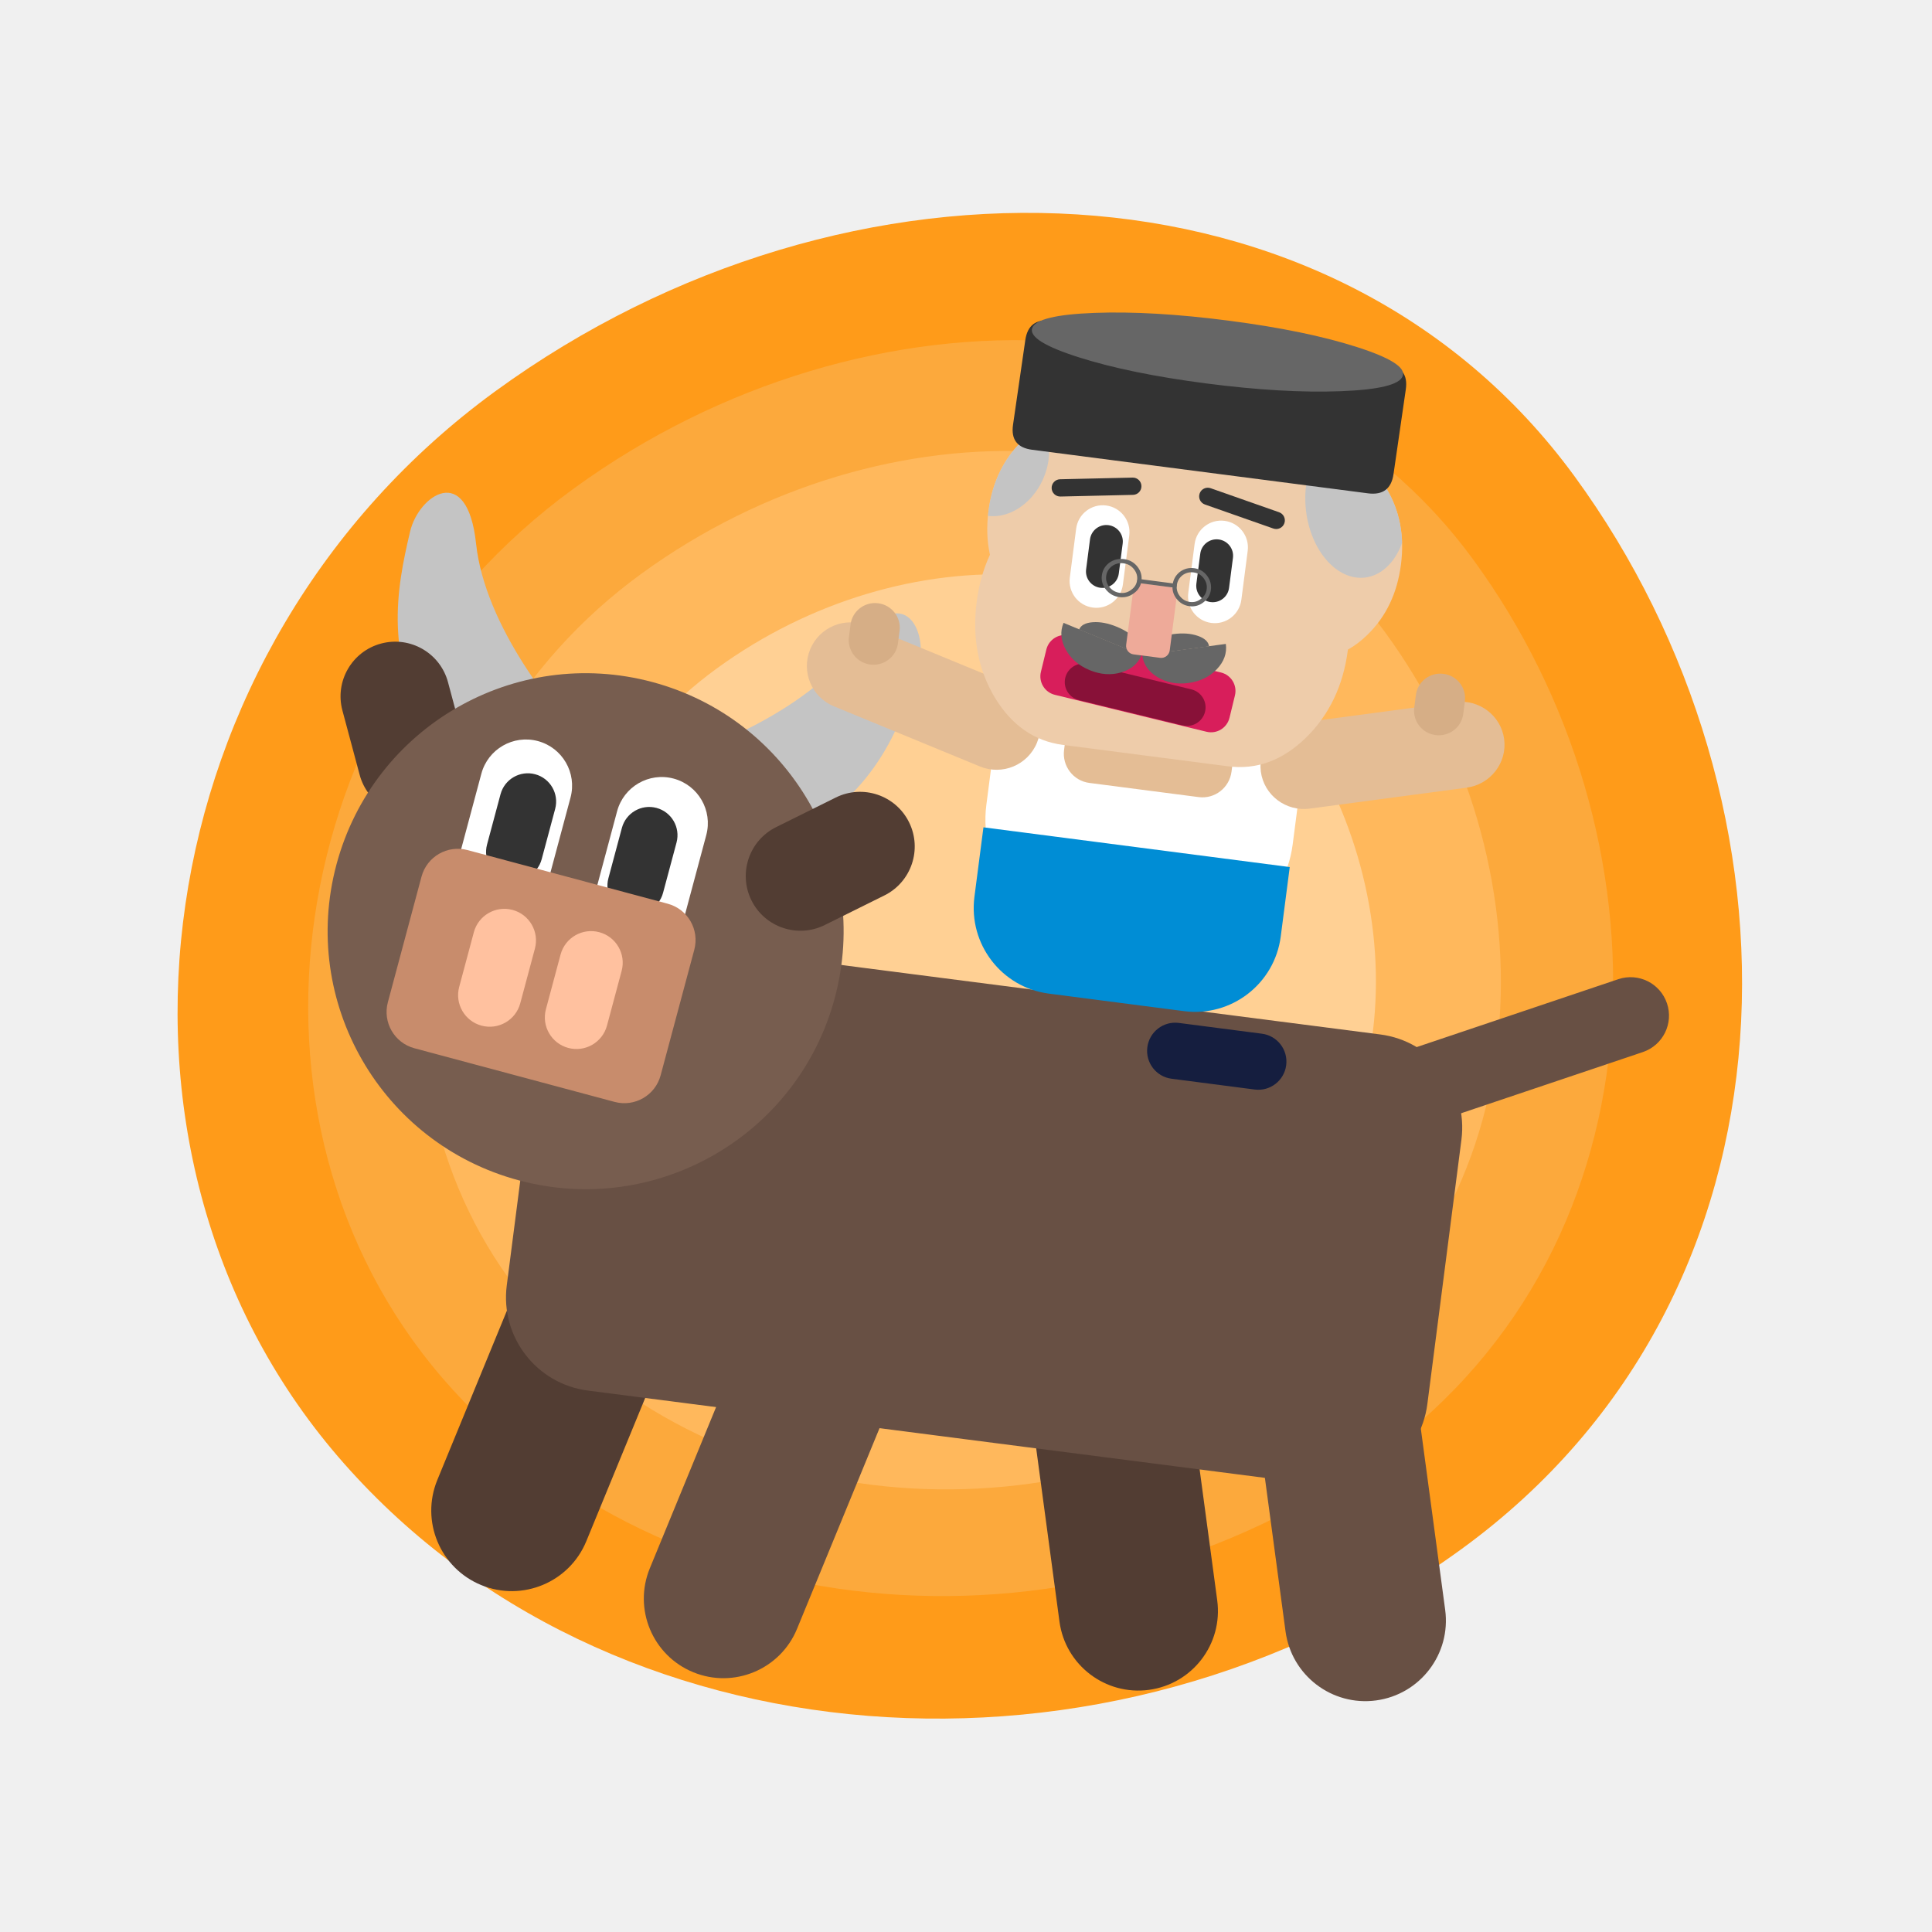
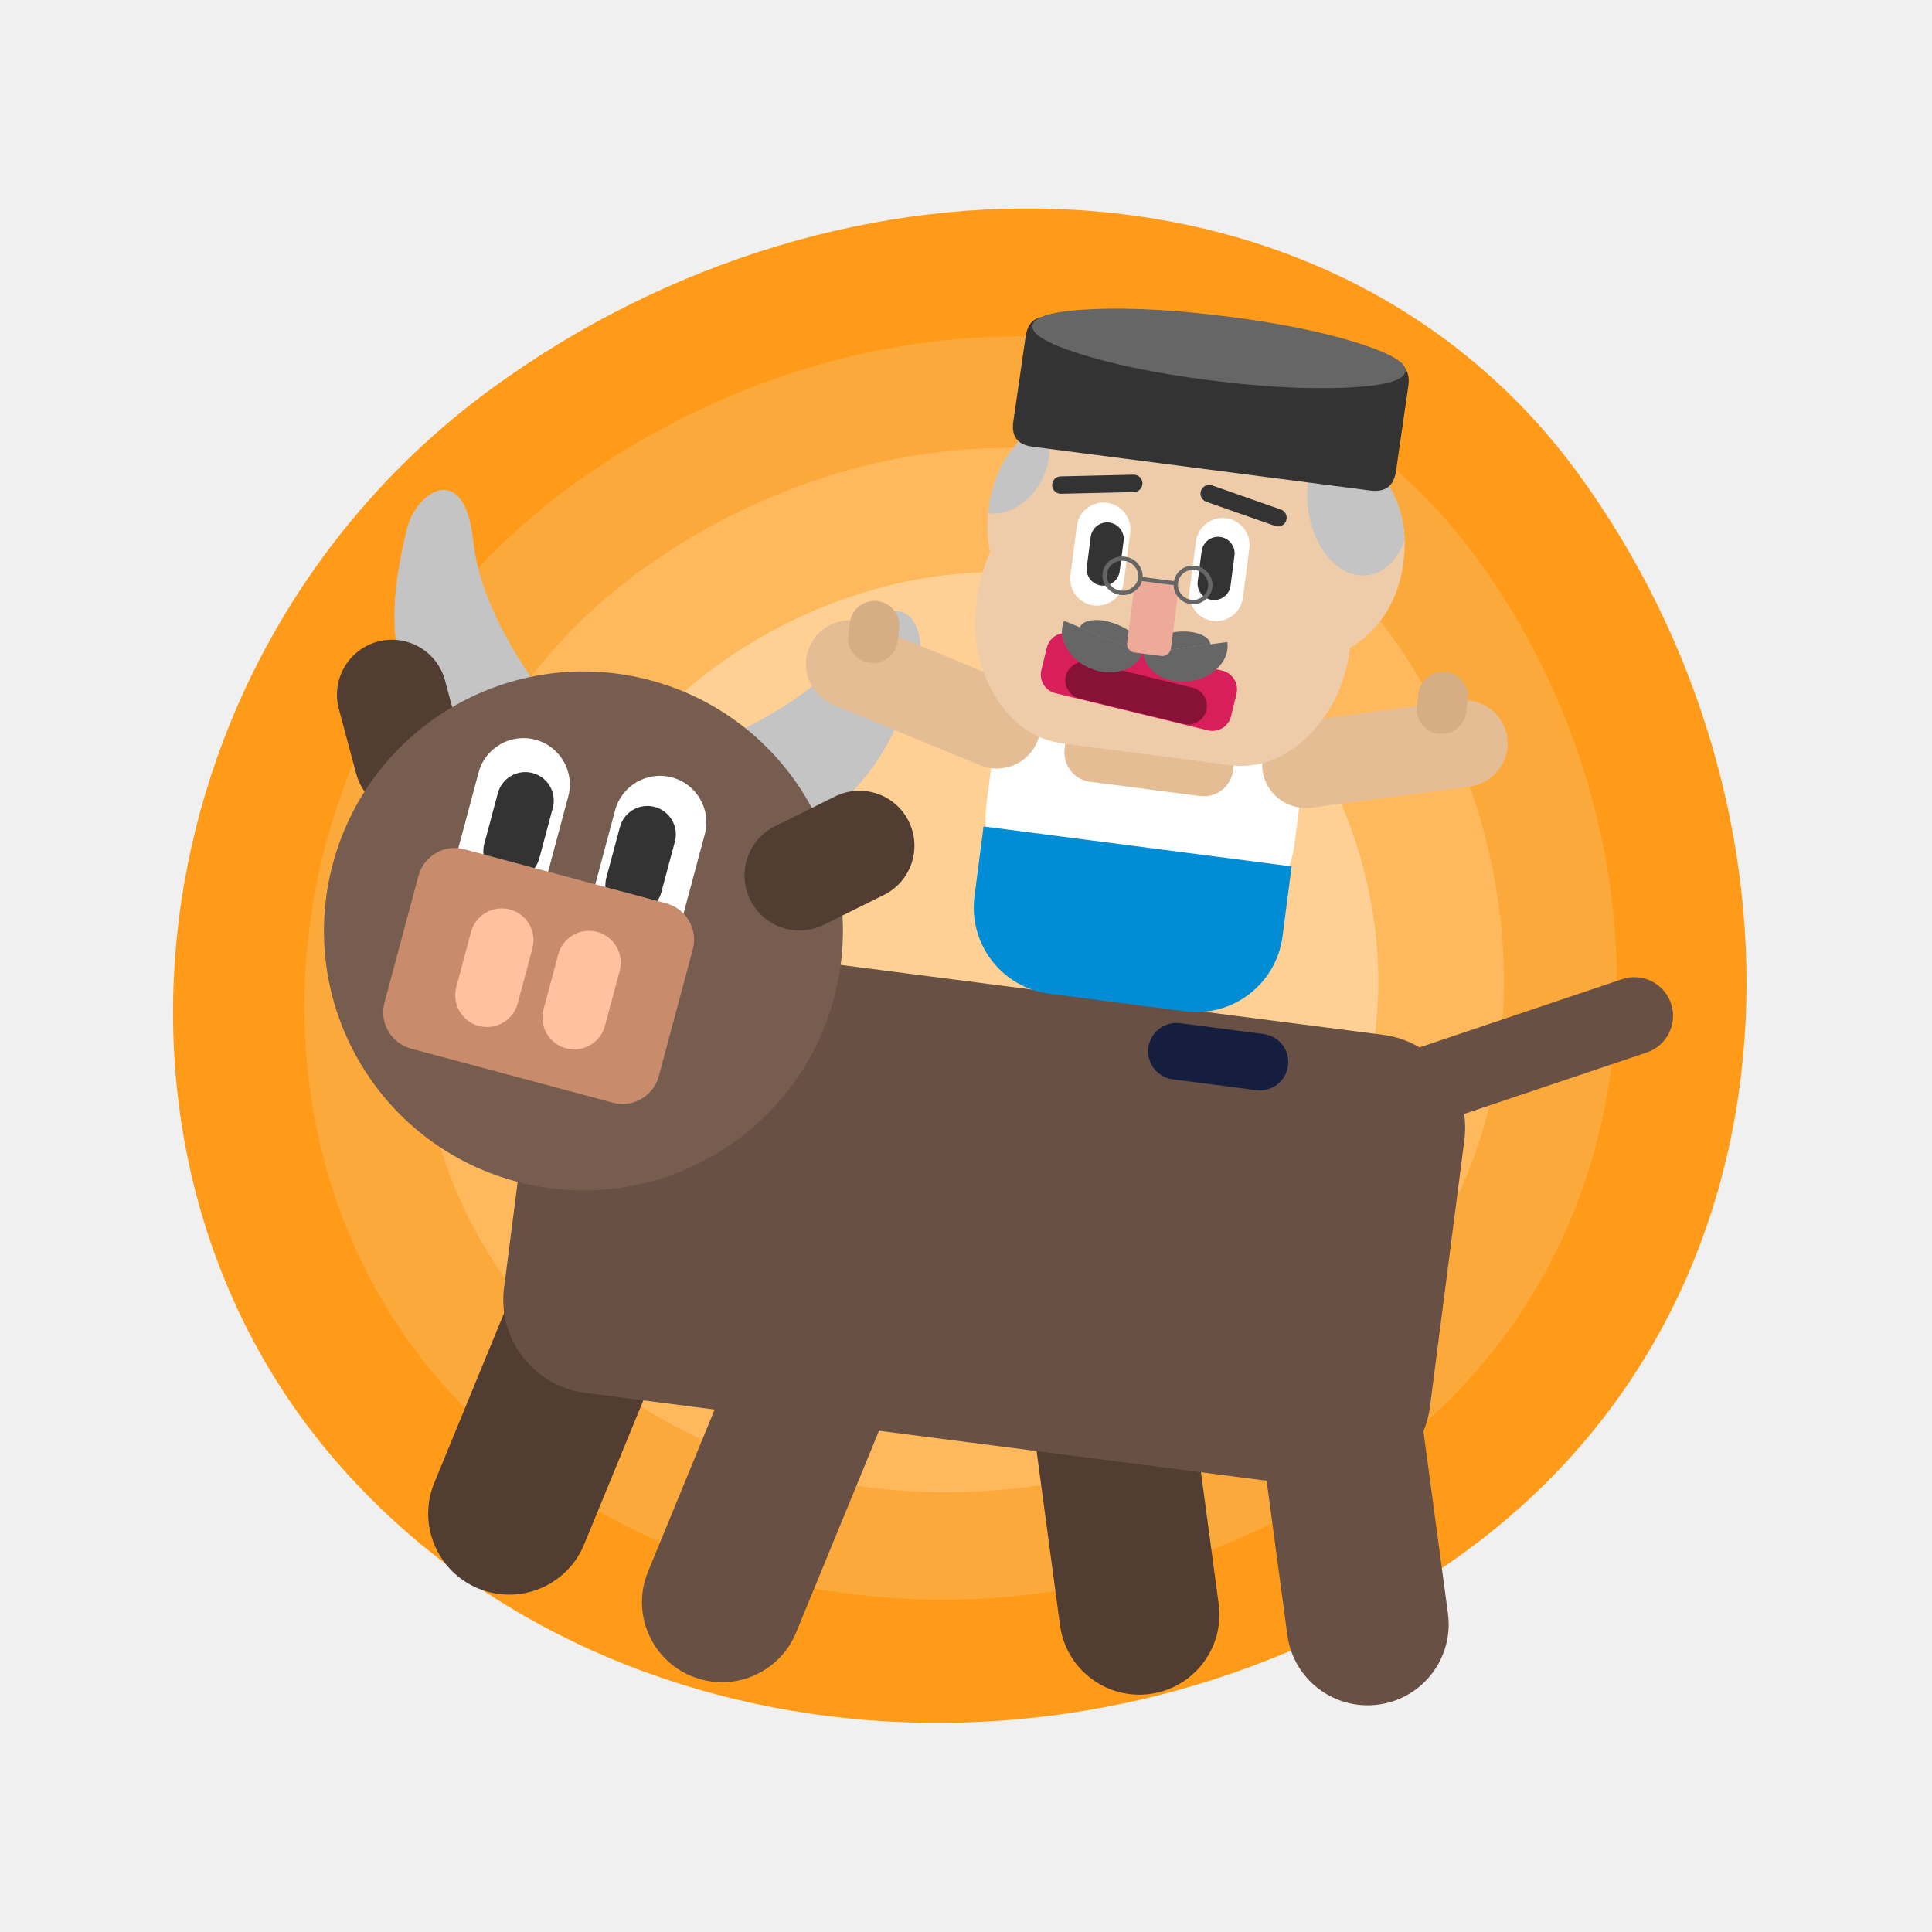
<svg xmlns="http://www.w3.org/2000/svg" width="620" height="620" viewBox="0 0 620 620" fill="none">
  <g clip-path="url(#clip0)">
-     <path d="M505.241 152.791C582.24 258.093 582.038 414.875 469.052 497.082C356.066 579.29 194.463 567.621 108.416 467.371C23.441 368.37 46.102 207.669 159.088 125.461C272.074 43.254 428.243 47.49 505.241 152.791Z" fill="#FF9B19" />
-     <path d="M472.794 179.616C537.018 267.448 536.85 398.22 442.608 466.79C348.366 535.359 213.573 525.626 141.801 442.007C70.923 359.431 89.826 225.389 184.067 156.82C278.309 88.251 408.569 91.784 472.794 179.616Z" fill="#FCA93C" />
-     <path d="M444.542 202.973C497.645 275.594 497.505 383.719 419.584 440.414C341.663 497.109 230.213 489.061 170.87 419.923C112.267 351.647 127.896 240.819 205.817 184.124C283.738 127.43 391.44 130.351 444.542 202.973Z" fill="#FFB85C" />
-     <path d="M413.095 228.97C453.817 284.661 453.71 367.578 393.955 411.055C334.2 454.532 248.733 448.361 203.225 395.341C158.285 342.983 170.27 257.993 230.025 214.516C289.78 171.039 372.372 173.279 413.095 228.97Z" fill="#FFD094" />
-     <path d="M274.42 207.083C258.687 228.645 224.935 241.571 210.025 245.338C212.918 259.647 225.723 284.463 253.803 269.254C281.883 254.045 289.291 232.341 294.722 214.257C298.131 202.902 290.154 185.521 274.42 207.083Z" fill="#C4C4C4" />
-     <path d="M152.781 174.49C155.626 201.03 178.394 229.1 189.422 239.818C179.762 250.763 156.264 265.851 139.551 238.64C122.838 211.429 127.274 188.929 131.613 170.552C134.338 159.013 149.937 147.95 152.781 174.49Z" fill="#C4C4C4" />
-     <rect x="319.789" y="370.03" width="51.081" height="177.245" rx="25.541" transform="rotate(-7.65429 319.789 370.03)" fill="#523D33" />
-     <rect x="531.018" y="310.299" width="24.673" height="121.216" rx="12.336" transform="rotate(71.3905 531.018 310.299)" fill="#685044" />
-     <rect x="197.903" y="334.902" width="51.696" height="177.245" rx="25.848" transform="rotate(22.3457 197.903 334.902)" fill="#523D33" />
-     <rect x="177.421" y="297.738" width="297.87" height="145.858" rx="30.149" transform="rotate(7.34571 177.421 297.738)" fill="#685044" />
-     <rect x="266.209" y="362.981" width="51.081" height="177.245" rx="25.541" transform="rotate(22.3457 266.209 362.981)" fill="#685044" />
-     <rect x="392.373" y="373.463" width="51.696" height="177.245" rx="25.848" transform="rotate(-7.65428 392.373 373.463)" fill="#685044" />
-     <path d="M419.529 234.797C422.143 214.64 407.913 196.179 387.745 193.564L362.484 190.287C342.316 187.671 323.847 201.891 321.233 222.048L316.535 258.271C313.92 278.428 328.151 296.889 348.319 299.505L373.579 302.781C393.747 305.397 412.216 291.177 414.83 271.02L419.529 234.797Z" fill="white" />
-     <path d="M412.753 341.845C413.394 336.898 409.912 332.37 404.974 331.729L378.293 328.269C373.356 327.628 368.833 331.119 368.192 336.065V336.065C367.55 341.011 371.033 345.54 375.97 346.18L402.651 349.641C407.589 350.281 412.111 346.791 412.753 341.845V341.845Z" fill="#151E3F" />
-     <path d="M404.617 247.621C403.604 240.041 408.999 233.065 416.667 232.041L466.981 225.319C474.649 224.294 481.686 229.609 482.699 237.189V237.189C483.711 244.769 478.316 251.745 470.648 252.769L420.335 259.492C412.667 260.516 405.63 255.202 404.617 247.621V247.621Z" fill="#E4BD95" />
-     <path d="M454.371 223.022C454.93 218.712 458.904 215.674 463.247 216.238V216.238C467.59 216.801 470.657 220.752 470.098 225.062L469.573 229.113C469.014 233.423 465.04 236.46 460.697 235.897V235.897C456.354 235.334 453.287 231.383 453.846 227.073L454.371 223.022Z" fill="#D6AE86" />
-     <path d="M332.769 238.369C329.824 245.516 321.644 248.923 314.497 245.979L267.602 226.66C260.455 223.716 257.048 215.535 259.992 208.388V208.388C262.937 201.241 271.117 197.834 278.264 200.778L325.159 220.097C332.306 223.042 335.713 231.222 332.769 238.369V238.369Z" fill="#E4BD95" />
-     <path d="M272.959 200.381C273.518 196.071 277.491 193.034 281.834 193.597V193.597C286.177 194.16 289.245 198.111 288.686 202.421L288.16 206.472C287.601 210.782 283.628 213.819 279.285 213.256V213.256C274.942 212.693 271.874 208.742 272.433 204.432L272.959 200.381Z" fill="#D6AE86" />
-     <path d="M399.859 211.776C400.531 206.597 396.902 201.858 391.754 201.19L356.662 196.639C351.514 195.971 346.796 199.628 346.124 204.807L341.474 240.661C340.803 245.84 344.431 250.58 349.579 251.247L384.672 255.799C389.82 256.466 394.538 252.809 395.209 247.63L399.859 211.776Z" fill="#E4BD95" />
-     <path d="M312.708 287.785C310.737 302.982 321.432 316.895 336.596 318.862L379.978 324.488C395.142 326.455 409.033 315.73 411.004 300.534L413.894 278.246L315.599 265.498L312.708 287.785Z" fill="#008DD5" />
-     <path d="M419.018 236.812C411.532 244.065 403.22 247.099 394.082 245.914L341.103 239.043C331.965 237.858 324.685 232.801 319.264 223.874C313.887 214.867 311.943 204.622 313.433 193.139C314.15 187.606 315.566 182.57 317.681 178.029C316.723 173.656 316.565 168.99 317.208 164.033C318.398 154.855 321.999 147.354 328.011 141.528C333.99 135.699 340.648 133.26 347.985 134.211L427.428 144.515C434.732 145.462 440.547 149.519 444.874 156.685C449.201 163.852 450.77 172.024 449.579 181.202C448.383 190.422 444.779 197.944 438.768 203.77C436.771 205.704 434.703 207.268 432.563 208.462C432.558 208.501 432.553 208.543 432.547 208.588C431.058 220.071 426.548 229.479 419.018 236.812Z" fill="#EECCAA" />
-     <path d="M383.362 174.576C383.974 169.862 388.283 166.535 392.988 167.145V167.145C397.693 167.756 401.012 172.072 400.4 176.786L398.365 192.48C397.753 197.194 393.443 200.521 388.739 199.911V199.911C384.034 199.3 380.715 194.984 381.327 190.27L383.362 174.576Z" fill="white" />
-     <path d="M345.354 169.646C345.965 164.932 350.275 161.606 354.98 162.216V162.216C359.685 162.826 363.003 167.142 362.392 171.856L360.356 187.55C359.745 192.264 355.435 195.591 350.73 194.981V194.981C346.025 194.371 342.707 190.055 343.318 185.341L345.354 169.646Z" fill="white" />
-     <path d="M385.182 177.67C385.557 174.781 388.207 172.744 391.103 173.119V173.119C393.998 173.495 396.042 176.141 395.667 179.03L394.417 188.665C394.043 191.554 391.392 193.591 388.496 193.215V193.215C385.601 192.84 383.558 190.194 383.932 187.305L385.182 177.67Z" fill="#333333" />
-     <path d="M349.795 173.08C350.17 170.191 352.821 168.154 355.716 168.529V168.529C358.611 168.905 360.655 171.551 360.28 174.439L359.03 184.075C358.656 186.963 356.005 189.001 353.11 188.625V188.625C350.214 188.25 348.171 185.603 348.546 182.715L349.795 173.08Z" fill="#333333" />
-     <path d="M335.785 208.437C336.582 205.165 339.88 203.159 343.152 203.956L391.824 215.81C395.096 216.607 397.102 219.905 396.305 223.177L394.559 230.348C393.762 233.62 390.464 235.626 387.192 234.829L338.52 222.975C335.248 222.178 333.242 218.88 334.039 215.608L335.785 208.437Z" fill="#D81E5B" />
-     <path d="M341.862 217.489C342.639 214.301 345.853 212.346 349.041 213.122L382.343 221.233C385.531 222.01 387.486 225.224 386.71 228.412V228.412C385.933 231.6 382.719 233.555 379.531 232.779L346.229 224.668C343.041 223.891 341.086 220.677 341.862 217.489V217.489Z" fill="#881138" />
-     <path d="M341.299 199.885L353.753 205.016L366.348 210.204C365.204 212.981 363.01 214.843 359.767 215.789C356.524 216.736 353.167 216.494 349.696 215.064C346.225 213.634 343.672 211.441 342.036 208.485C340.401 205.529 340.155 202.662 341.299 199.885Z" fill="#666666" />
-     <path d="M346.303 202.016L356.265 206.12L366.341 210.271C366.913 208.883 366.424 207.299 364.875 205.519C363.325 203.74 361.162 202.278 358.385 201.134C355.608 199.99 353.043 199.504 350.69 199.676C348.337 199.848 346.875 200.628 346.303 202.016Z" fill="#666666" />
-     <path d="M393.384 206.642L380.033 208.425L366.532 210.229C366.93 213.206 368.576 215.565 371.47 217.308C374.364 219.05 377.672 219.673 381.393 219.176C385.114 218.679 388.142 217.21 390.478 214.769C392.813 212.327 393.782 209.618 393.384 206.642Z" fill="#666666" />
-     <path d="M388.004 207.424L377.323 208.851L366.523 210.294C366.324 208.806 367.2 207.399 369.152 206.073C371.105 204.748 373.569 203.887 376.546 203.489C379.522 203.091 382.127 203.276 384.358 204.042C386.59 204.809 387.805 205.936 388.004 207.424Z" fill="#666666" />
-     <path d="M377.614 191.488C377.811 189.971 376.757 188.584 375.259 188.39L366.703 187.28C365.205 187.086 363.831 188.158 363.635 189.675L361.401 206.898C361.204 208.415 362.259 209.803 363.756 209.997L372.313 211.107C373.81 211.301 375.184 210.229 375.381 208.712L377.614 191.488Z" fill="#EEAA99" />
-     <path fill-rule="evenodd" clip-rule="evenodd" d="M364.947 186.381C364.993 186.022 365.339 185.772 365.719 185.822L377.014 187.298C377.394 187.347 377.665 187.678 377.619 188.037C377.573 188.395 377.228 188.645 376.847 188.596L365.552 187.12C365.172 187.07 364.901 186.739 364.947 186.381Z" fill="#666666" />
-     <path fill-rule="evenodd" clip-rule="evenodd" d="M356.845 181.677C355.765 182.507 355.156 183.558 354.992 184.859C354.828 186.163 355.16 187.316 356.002 188.359C356.886 189.454 357.993 190.077 359.356 190.257C360.717 190.438 361.916 190.122 362.996 189.295C363.003 189.29 363.01 189.285 363.017 189.28C364.13 188.494 364.751 187.47 364.915 186.174C365.078 184.878 364.733 183.7 363.849 182.605C363.008 181.562 361.921 180.957 360.551 180.775C359.185 180.594 357.962 180.891 356.845 181.677ZM355.994 180.576C357.402 179.581 358.99 179.192 360.722 179.422C362.455 179.651 363.878 180.44 364.954 181.772C366.061 183.145 366.524 184.686 366.313 186.359C366.102 188.029 365.277 189.381 363.868 190.381C362.497 191.427 360.922 191.841 359.185 191.611C357.444 191.381 356.005 190.564 354.898 189.192C353.823 187.859 353.384 186.339 353.594 184.673C353.804 183.008 354.606 181.638 355.973 180.591C355.98 180.586 355.987 180.581 355.994 180.576Z" fill="#666666" />
-     <path fill-rule="evenodd" clip-rule="evenodd" d="M379.465 184.611C378.417 185.446 377.825 186.499 377.661 187.799C377.496 189.104 377.813 190.255 378.622 191.293C379.471 192.384 380.538 193.001 381.854 193.176C383.168 193.35 384.329 193.029 385.375 192.198C385.382 192.193 385.389 192.187 385.396 192.182C386.474 191.391 387.079 190.365 387.242 189.069C387.406 187.773 387.077 186.598 386.228 185.507C385.419 184.468 384.372 183.868 383.05 183.693C381.73 183.518 380.547 183.82 379.465 184.611ZM378.647 183.514C380.011 182.513 381.548 182.117 383.22 182.339C384.894 182.561 386.266 183.343 387.299 184.67C388.363 186.036 388.803 187.575 388.592 189.248C388.382 190.919 387.578 192.273 386.213 193.279C384.884 194.33 383.36 194.752 381.683 194.53C380.002 194.307 378.615 193.497 377.551 192.131C376.518 190.803 376.101 189.286 376.311 187.62C376.521 185.955 377.302 184.581 378.627 183.529C378.634 183.524 378.64 183.519 378.647 183.514Z" fill="#666666" />
-     <path d="M337.484 156.635C337.449 155.105 338.661 153.836 340.191 153.801L363.465 153.266C364.996 153.23 366.265 154.442 366.3 155.973V155.973C366.335 157.503 365.123 158.772 363.593 158.807L340.319 159.343C338.788 159.378 337.519 158.166 337.484 156.635V156.635Z" fill="#333333" />
-     <path d="M384.975 158.366C385.482 156.922 387.064 156.163 388.508 156.67L410.473 164.386C411.917 164.893 412.677 166.475 412.169 167.919V167.919C411.662 169.363 410.08 170.123 408.636 169.615L386.671 161.9C385.227 161.392 384.468 159.81 384.975 158.366V158.366Z" fill="#333333" />
-     <mask id="mask0" style="mask-type:alpha" maskUnits="userSpaceOnUse" x="312" y="134" width="138" height="113">
-       <path d="M419.017 236.813C411.532 244.066 403.22 247.1 394.081 245.915L341.103 239.044C331.964 237.859 324.685 232.802 319.263 223.875C313.887 214.868 311.943 204.623 313.432 193.14C314.15 187.607 315.566 182.571 317.681 178.03C316.722 173.657 316.564 168.991 317.207 164.034C318.397 154.856 321.999 147.355 328.011 141.529C333.989 135.7 340.647 133.261 347.984 134.212L427.427 144.516C434.731 145.463 440.547 149.52 444.874 156.686C449.201 163.853 450.769 172.025 449.579 181.203C448.383 190.423 444.779 197.945 438.767 203.77C436.771 205.705 434.703 207.269 432.563 208.463C432.558 208.502 432.552 208.544 432.547 208.589C431.057 220.072 426.548 229.48 419.017 236.813Z" fill="#EECCAA" />
+     <path d="M506.367 151.86C583.809 257.768 583.606 415.453 469.97 498.133C356.333 580.814 193.799 569.078 107.257 468.251C21.793 368.68 44.585 207.054 158.222 124.373C271.858 41.692 428.926 45.953 506.367 151.86Z" fill="#FF9B19" />
+     <path d="M473.733 178.84C538.327 267.177 538.158 398.702 443.374 467.667C348.589 536.631 213.019 526.842 140.834 442.741C69.549 359.689 88.559 224.876 183.344 155.912C278.128 86.948 409.139 90.502 473.733 178.84Z" fill="#FCA93C" />
+     <path d="M445.319 202.331C498.727 275.37 498.587 384.118 420.217 441.139C341.847 498.16 229.755 490.066 170.071 420.53C111.13 351.861 126.849 240.395 205.219 183.374C283.589 126.353 391.911 129.291 445.319 202.331Z" fill="#FFB85C" />
+     <path d="M413.69 228.478C454.646 284.489 454.539 367.884 394.44 411.611C334.341 455.338 248.382 449.132 202.612 395.807C157.413 343.147 169.467 257.668 229.566 213.94C289.665 170.213 372.733 172.466 413.69 228.478Z" fill="#FFD094" />
+     <path d="M274.218 206.464C258.394 228.15 224.447 241.151 209.451 244.94C212.361 259.331 225.24 284.289 253.482 268.993C281.723 253.697 289.174 231.868 294.636 213.679C298.065 202.259 290.041 184.778 274.218 206.464Z" fill="#C4C4C4" />
+     <path d="M151.878 173.683C154.739 200.376 177.638 228.608 188.73 239.387C179.014 250.395 155.381 265.57 138.572 238.202C121.762 210.835 126.224 188.205 130.588 169.722C133.329 158.117 149.018 146.991 151.878 173.683Z" fill="#C4C4C4" />
+     <rect x="319.847" y="370.349" width="51.375" height="178.265" rx="25.688" transform="rotate(-7.65429 319.847 370.349)" fill="#523D33" />
+     <rect x="532.292" y="310.275" width="24.815" height="121.914" rx="12.408" transform="rotate(71.3905 532.292 310.275)" fill="#685044" />
+     <rect x="197.26" y="335.019" width="51.994" height="178.265" rx="25.997" transform="rotate(22.3457 197.26 335.019)" fill="#523D33" />
+     <rect x="176.659" y="297.641" width="299.585" height="146.698" rx="30.149" transform="rotate(7.34571 176.659 297.641)" fill="#685044" />
+     <rect x="265.959" y="363.26" width="51.375" height="178.265" rx="25.688" transform="rotate(22.3457 265.959 363.26)" fill="#685044" />
+     <rect x="392.849" y="373.803" width="51.994" height="178.265" rx="25.997" transform="rotate(-7.65428 392.849 373.803)" fill="#685044" />
+     <path d="M420.161 234.338C422.791 214.065 408.479 195.498 388.194 192.867L362.789 189.572C342.504 186.941 323.929 201.243 321.3 221.516L316.575 257.948C313.945 278.221 328.257 296.788 348.542 299.419L373.947 302.714C394.232 305.345 412.807 291.043 415.436 270.77L420.161 234.338Z" fill="white" />
+     <path d="M413.346 342.002C413.991 337.027 410.489 332.473 405.523 331.828L378.688 328.348C373.722 327.704 369.174 331.215 368.529 336.189V336.189C367.883 341.164 371.386 345.719 376.351 346.363L403.187 349.843C408.152 350.487 412.701 346.977 413.346 342.002V342.002Z" fill="#151E3F" />
+     <path d="M405.164 247.236C404.145 239.613 409.571 232.597 417.284 231.566L467.886 224.805C475.599 223.775 482.676 229.12 483.695 236.744V236.744C484.714 244.368 479.287 251.384 471.575 252.414L420.972 259.175C413.26 260.205 406.182 254.86 405.164 247.236V247.236Z" fill="#E4BD95" />
+     <path d="M455.204 222.495C455.766 218.16 459.763 215.105 464.131 215.672V215.672C468.499 216.238 471.584 220.212 471.022 224.547L470.494 228.621C469.931 232.956 465.935 236.011 461.567 235.444V235.444C457.199 234.878 454.114 230.904 454.676 226.569L455.204 222.495Z" fill="#D6AE86" />
+     <path d="M332.902 237.931C329.941 245.119 321.713 248.546 314.525 245.584L267.36 226.154C260.172 223.193 256.745 214.965 259.707 207.777V207.777C262.668 200.589 270.896 197.162 278.084 200.124L325.248 219.554C332.437 222.515 335.863 230.743 332.902 237.931V237.931Z" fill="#E4BD95" />
+     <path d="M272.747 199.724C273.309 195.389 277.306 192.334 281.674 192.901V192.901C286.042 193.467 289.127 197.441 288.565 201.776L288.037 205.85C287.474 210.185 283.478 213.24 279.11 212.673V212.673C274.742 212.107 271.656 208.133 272.219 203.798L272.747 199.724Z" fill="#D6AE86" />
+     <path d="M400.379 211.185C401.054 205.976 397.405 201.209 392.227 200.537L356.933 195.96C351.755 195.288 347.01 198.966 346.334 204.175L341.657 240.236C340.982 245.445 344.632 250.212 349.809 250.883L385.104 255.461C390.281 256.132 395.026 252.454 395.702 247.245L400.379 211.185Z" fill="#E4BD95" />
+     <path d="M312.726 287.632C310.743 302.916 321.5 316.909 336.751 318.887L380.383 324.546C395.634 326.524 409.605 315.738 411.587 300.454L414.495 278.038L315.633 265.216L312.726 287.632Z" fill="#008DD5" />
+     <path d="M419.648 236.364C412.119 243.66 403.759 246.711 394.568 245.519L341.284 238.608C332.093 237.416 324.772 232.331 319.319 223.352C313.911 214.293 311.956 203.989 313.454 192.44C314.176 186.876 315.6 181.81 317.728 177.244C316.763 172.845 316.604 168.153 317.251 163.167C318.448 153.936 322.07 146.391 328.117 140.532C334.13 134.669 340.826 132.216 348.206 133.173L428.106 143.536C435.452 144.489 441.301 148.569 445.653 155.777C450.005 162.984 451.582 171.204 450.385 180.434C449.182 189.707 445.558 197.273 439.511 203.132C437.503 205.078 435.423 206.651 433.271 207.852C433.266 207.891 433.261 207.933 433.255 207.978C431.757 219.527 427.221 228.989 419.648 236.364Z" fill="#EECCAA" />
+     <path d="M383.786 173.771C384.401 169.03 388.736 165.684 393.468 166.297V166.297C398.2 166.911 401.537 171.252 400.923 175.993L398.875 191.778C398.26 196.519 393.926 199.865 389.194 199.251V199.251C384.462 198.637 381.124 194.296 381.739 189.555L383.786 173.771Z" fill="white" />
+     <path d="M345.559 168.813C346.174 164.071 350.509 160.726 355.241 161.339V161.339C359.973 161.953 363.31 166.294 362.695 171.035L360.648 186.82C360.033 191.561 355.699 194.907 350.967 194.293V194.293C346.235 193.679 342.897 189.338 343.512 184.597L345.559 168.813Z" fill="white" />
+     <path d="M385.617 176.883C385.993 173.977 388.659 171.928 391.571 172.306V172.306C394.483 172.684 396.539 175.345 396.162 178.25L394.905 187.941C394.528 190.846 391.862 192.895 388.95 192.518V192.518C386.038 192.14 383.983 189.479 384.36 186.573L385.617 176.883Z" fill="#333333" />
+     <path d="M350.026 172.265C350.403 169.36 353.069 167.311 355.981 167.689V167.689C358.893 168.066 360.948 170.728 360.571 173.633L359.315 183.324C358.938 186.229 356.272 188.278 353.36 187.9V187.9C350.448 187.523 348.393 184.861 348.769 181.956L350.026 172.265Z" fill="#333333" />
+     <path d="M335.936 207.826C336.738 204.536 340.055 202.518 343.345 203.319L392.298 215.242C395.588 216.043 397.606 219.361 396.805 222.651L395.048 229.864C394.246 233.154 390.929 235.172 387.639 234.371L338.686 222.448C335.396 221.647 333.378 218.33 334.179 215.039L335.936 207.826Z" fill="#D81E5B" />
+     <path d="M342.047 216.931C342.828 213.724 346.061 211.758 349.267 212.539L382.761 220.697C385.968 221.478 387.934 224.71 387.153 227.917V227.917C386.372 231.123 383.14 233.09 379.933 232.309L346.439 224.151C343.233 223.37 341.266 220.138 342.047 216.931V216.931Z" fill="#881138" />
+     <path d="M341.481 199.226L354.006 204.385L366.673 209.604C365.523 212.397 363.317 214.269 360.055 215.221C356.793 216.173 353.417 215.93 349.926 214.492C346.435 213.054 343.867 210.848 342.222 207.875C340.577 204.902 340.33 202.019 341.481 199.226Z" fill="#666666" />
+     <path d="M346.513 201.368L356.534 205.496L366.667 209.671C367.242 208.274 366.751 206.681 365.192 204.891C363.634 203.102 361.458 201.632 358.666 200.481C355.873 199.331 353.293 198.842 350.926 199.015C348.56 199.187 347.089 199.972 346.513 201.368Z" fill="#666666" />
+     <path d="M393.865 206.02L380.438 207.814L366.859 209.628C367.259 212.622 368.914 214.995 371.825 216.748C374.736 218.5 378.063 219.127 381.805 218.627C385.548 218.127 388.593 216.649 390.942 214.194C393.291 211.739 394.265 209.014 393.865 206.02Z" fill="#666666" />
+     <path d="M388.454 206.808L377.712 208.243L366.849 209.694C366.649 208.197 367.531 206.782 369.494 205.449C371.458 204.116 373.936 203.25 376.93 202.85C379.924 202.45 382.543 202.635 384.787 203.406C387.032 204.177 388.254 205.311 388.454 206.808Z" fill="#666666" />
+     <path d="M378.005 190.78C378.203 189.254 377.143 187.859 375.636 187.663L367.031 186.547C365.524 186.352 364.143 187.43 363.945 188.956L361.698 206.279C361.5 207.805 362.561 209.2 364.067 209.395L372.673 210.511C374.179 210.707 375.561 209.628 375.759 208.102L378.005 190.78Z" fill="#EEAA99" />
+     <path fill-rule="evenodd" clip-rule="evenodd" d="M365.265 185.643C365.312 185.283 365.659 185.031 366.042 185.081L377.402 186.566C377.784 186.616 378.057 186.948 378.011 187.309C377.964 187.669 377.617 187.921 377.234 187.871L365.874 186.387C365.492 186.337 365.219 186.004 365.265 185.643Z" fill="#666666" />
+     <path fill-rule="evenodd" clip-rule="evenodd" d="M357.116 180.912C356.03 181.748 355.418 182.805 355.253 184.113C355.087 185.424 355.422 186.584 356.268 187.633C357.157 188.735 358.271 189.361 359.641 189.542C361.01 189.724 362.217 189.406 363.303 188.575C363.31 188.57 363.317 188.564 363.324 188.559C364.443 187.768 365.068 186.739 365.232 185.436C365.397 184.132 365.05 182.947 364.161 181.846C363.314 180.797 362.222 180.188 360.844 180.006C359.47 179.824 358.239 180.122 357.116 180.912ZM356.26 179.805C357.676 178.804 359.273 178.413 361.016 178.644C362.758 178.875 364.19 179.669 365.271 181.009C366.385 182.389 366.851 183.939 366.638 185.622C366.427 187.302 365.596 188.661 364.18 189.667C362.801 190.718 361.216 191.136 359.469 190.904C357.719 190.672 356.271 189.851 355.158 188.471C354.076 187.13 353.635 185.602 353.847 183.926C354.058 182.252 354.865 180.873 356.239 179.821C356.246 179.815 356.253 179.81 356.26 179.805Z" fill="#666666" />
+     <path fill-rule="evenodd" clip-rule="evenodd" d="M379.866 183.863C378.812 184.703 378.216 185.762 378.051 187.07C377.886 188.382 378.204 189.539 379.018 190.584C379.872 191.681 380.946 192.302 382.268 192.477C383.59 192.653 384.758 192.33 385.81 191.494C385.817 191.488 385.824 191.483 385.831 191.478C386.915 190.683 387.524 189.65 387.688 188.347C387.853 187.043 387.522 185.861 386.668 184.764C385.855 183.719 384.802 183.116 383.471 182.94C382.144 182.764 380.954 183.067 379.866 183.863ZM379.044 182.76C380.416 181.753 381.961 181.355 383.643 181.578C385.326 181.801 386.706 182.588 387.745 183.922C388.815 185.297 389.258 186.844 389.046 188.527C388.834 190.207 388.026 191.57 386.653 192.581C385.316 193.638 383.784 194.063 382.097 193.839C380.406 193.615 379.011 192.801 377.941 191.426C376.902 190.091 376.482 188.565 376.694 186.89C376.905 185.215 377.69 183.833 379.023 182.775C379.03 182.77 379.037 182.765 379.044 182.76Z" fill="#666666" />
+     <path d="M337.645 155.727C337.609 154.188 338.828 152.911 340.367 152.876L363.776 152.337C365.315 152.302 366.591 153.521 366.626 155.06V155.06C366.662 156.599 365.443 157.875 363.904 157.911L340.495 158.449C338.956 158.485 337.68 157.266 337.645 155.727V155.727Z" fill="#333333" />
+     <path d="M385.409 157.467C385.919 156.015 387.51 155.251 388.962 155.761L411.054 163.521C412.506 164.031 413.27 165.622 412.76 167.075V167.075C412.249 168.527 410.658 169.291 409.206 168.781L387.115 161.021C385.662 160.511 384.899 158.92 385.409 157.467V157.467Z" fill="#333333" />
+     <mask id="mask0" style="mask-type:alpha" maskUnits="userSpaceOnUse" x="312" y="132" width="139" height="114">
+       <path d="M419.648 236.365C412.119 243.661 403.759 246.712 394.568 245.52L341.284 238.609C332.093 237.417 324.772 232.332 319.319 223.353C313.911 214.294 311.956 203.99 313.454 192.441C314.176 186.877 315.6 181.811 317.728 177.245C316.763 172.846 316.604 168.154 317.251 163.168C318.448 153.937 322.07 146.392 328.117 140.533C334.13 134.67 340.826 132.217 348.206 133.174L428.106 143.537C435.452 144.49 441.301 148.57 445.653 155.778C450.005 162.985 451.582 171.204 450.385 180.435C449.182 189.708 445.558 197.274 439.511 203.133C437.503 205.079 435.423 206.652 433.271 207.853C433.266 207.892 433.261 207.934 433.255 207.979C431.757 219.528 427.221 228.99 419.648 236.365Z" fill="#EECCAA" />
    </mask>
    <g mask="url(#mask0)">
-       <path d="M451.392 160.087C452.941 172.962 446.973 184.269 438.062 185.341C429.15 186.413 420.67 176.845 419.121 163.97C417.572 151.095 423.541 139.788 432.452 138.716C441.363 137.644 449.843 147.212 451.392 160.087Z" fill="#C4C4C4" />
-       <path d="M334.976 153.175C331.04 162.728 321.597 167.896 313.884 164.719C306.171 161.541 303.109 151.221 307.044 141.668C310.98 132.115 320.423 126.947 328.136 130.125C335.849 133.302 338.911 143.622 334.976 153.175Z" fill="#C4C4C4" />
+       <path d="M452.209 159.198C453.767 172.147 447.764 183.519 438.802 184.597C429.839 185.676 421.31 176.052 419.752 163.103C418.194 150.154 424.197 138.782 433.16 137.704C442.122 136.625 450.651 146.249 452.209 159.198Z" fill="#C4C4C4" />
+       <path d="M335.122 152.247C331.164 161.855 321.666 167.053 313.909 163.857C306.151 160.661 303.071 150.282 307.029 140.674C310.988 131.066 320.485 125.868 328.243 129.063C336 132.259 339.08 142.639 335.122 152.247Z" fill="#C4C4C4" />
    </g>
-     <path d="M329.034 109.127C329.72 104.395 332.452 102.339 337.229 102.959L445 116.936C449.777 117.556 451.823 120.232 451.137 124.963L447.194 152.147C446.508 156.879 443.776 158.935 438.999 158.315L331.228 144.337C326.451 143.718 324.405 141.042 325.091 136.31L329.034 109.127Z" fill="#333333" />
-     <path d="M394.307 102.905C410.696 105.031 424.348 107.832 435.263 111.307C446.177 114.783 451.138 117.91 450.144 120.687C449.15 123.464 442.491 125.083 430.167 125.545C417.842 126.006 403.486 125.175 387.097 123.049C370.708 120.923 357.056 118.123 346.141 114.647C335.226 111.171 330.266 108.044 331.26 105.268C332.254 102.491 338.913 100.871 351.237 100.409C363.561 99.948 377.918 100.78 394.307 102.905Z" fill="#666666" />
-     <rect x="153.84" y="256.507" width="35.08" height="56.447" rx="17.54" transform="rotate(165 153.84 256.507)" fill="#523D33" />
-     <circle cx="187.935" cy="298.833" r="82.776" transform="rotate(15 187.935 298.833)" fill="#775D4F" />
-     <rect width="29.62" height="56.851" rx="14.81" transform="matrix(-0.965926 -0.258819 -0.258819 0.965926 186.918 241.65)" fill="white" />
-     <rect width="29.62" height="56.851" rx="14.81" transform="matrix(-0.965926 -0.258819 -0.258819 0.965926 230.482 253.692)" fill="white" />
-     <rect width="18.154" height="34.875" rx="9.077" transform="matrix(-0.965926 -0.258819 -0.258819 0.965926 180.508 250.814)" fill="#333333" />
-     <rect width="18.154" height="34.875" rx="9.077" transform="matrix(-0.965926 -0.258819 -0.258819 0.965926 219.455 261.619)" fill="#333333" />
-     <rect x="138.389" y="269.68" width="90.624" height="65.843" rx="12.06" transform="rotate(15 138.389 269.68)" fill="#C88C6C" />
-     <rect x="154.685" y="289.374" width="20.289" height="38.453" rx="10.144" transform="rotate(15 154.685 289.374)" fill="#FFC19F" />
-     <rect x="182.519" y="296.525" width="20.289" height="38.453" rx="10.144" transform="rotate(15 182.519 296.525)" fill="#FFC19F" />
-     <rect x="248.944" y="304.65" width="35.08" height="56.447" rx="17.54" transform="rotate(-116.383 248.944 304.65)" fill="#523D33" />
+     <path d="M329.146 107.944C329.836 103.185 332.584 101.117 337.388 101.74L445.78 115.799C450.585 116.422 452.642 119.113 451.951 123.872L447.986 151.212C447.296 155.971 444.548 158.039 439.744 157.416L331.352 143.357C326.547 142.734 324.49 140.043 325.181 135.284L329.146 107.944Z" fill="#333333" />
+     <path d="M394.794 101.687C411.277 103.825 425.008 106.642 435.986 110.138C446.963 113.633 451.953 116.778 450.953 119.571C449.953 122.364 443.256 123.992 430.861 124.457C418.465 124.921 404.026 124.085 387.543 121.947C371.06 119.809 357.329 116.992 346.351 113.496C335.373 110 330.384 106.856 331.384 104.063C332.384 101.27 339.081 99.641 351.476 99.177C363.872 98.712 378.311 99.549 394.794 101.687Z" fill="#666666" />
+     <rect x="152.943" y="256.173" width="35.282" height="56.772" rx="17.641" transform="rotate(165 152.943 256.173)" fill="#523D33" />
+     <circle cx="187.234" cy="298.743" r="83.252" transform="rotate(15 187.234 298.743)" fill="#775D4F" />
+     <rect width="29.79" height="57.178" rx="14.895" transform="matrix(-0.965926 -0.258819 -0.258819 0.965926 186.212 241.231)" fill="white" />
+     <rect width="29.79" height="57.178" rx="14.895" transform="matrix(-0.965926 -0.258819 -0.258819 0.965926 230.026 253.341)" fill="white" />
+     <rect width="18.259" height="35.076" rx="9.129" transform="matrix(-0.965926 -0.258819 -0.258819 0.965926 179.764 250.447)" fill="#333333" />
+     <rect width="18.259" height="35.076" rx="9.129" transform="matrix(-0.965926 -0.258819 -0.258819 0.965926 218.936 261.314)" fill="#333333" />
+     <rect x="137.403" y="269.422" width="91.145" height="66.222" rx="12.06" transform="rotate(15 137.403 269.422)" fill="#C88C6C" />
+     <rect x="153.793" y="289.229" width="20.406" height="38.674" rx="10.203" transform="rotate(15 153.793 289.229)" fill="#FFC19F" />
+     <rect x="181.787" y="296.421" width="20.406" height="38.674" rx="10.203" transform="rotate(15 181.787 296.421)" fill="#FFC19F" />
+     <rect x="248.595" y="304.593" width="35.282" height="56.772" rx="17.641" transform="rotate(-116.383 248.595 304.593)" fill="#523D33" />
  </g>
  <defs>
    <clipPath id="clip0">
      <rect width="620" height="620" fill="white" />
    </clipPath>
  </defs>
</svg>
